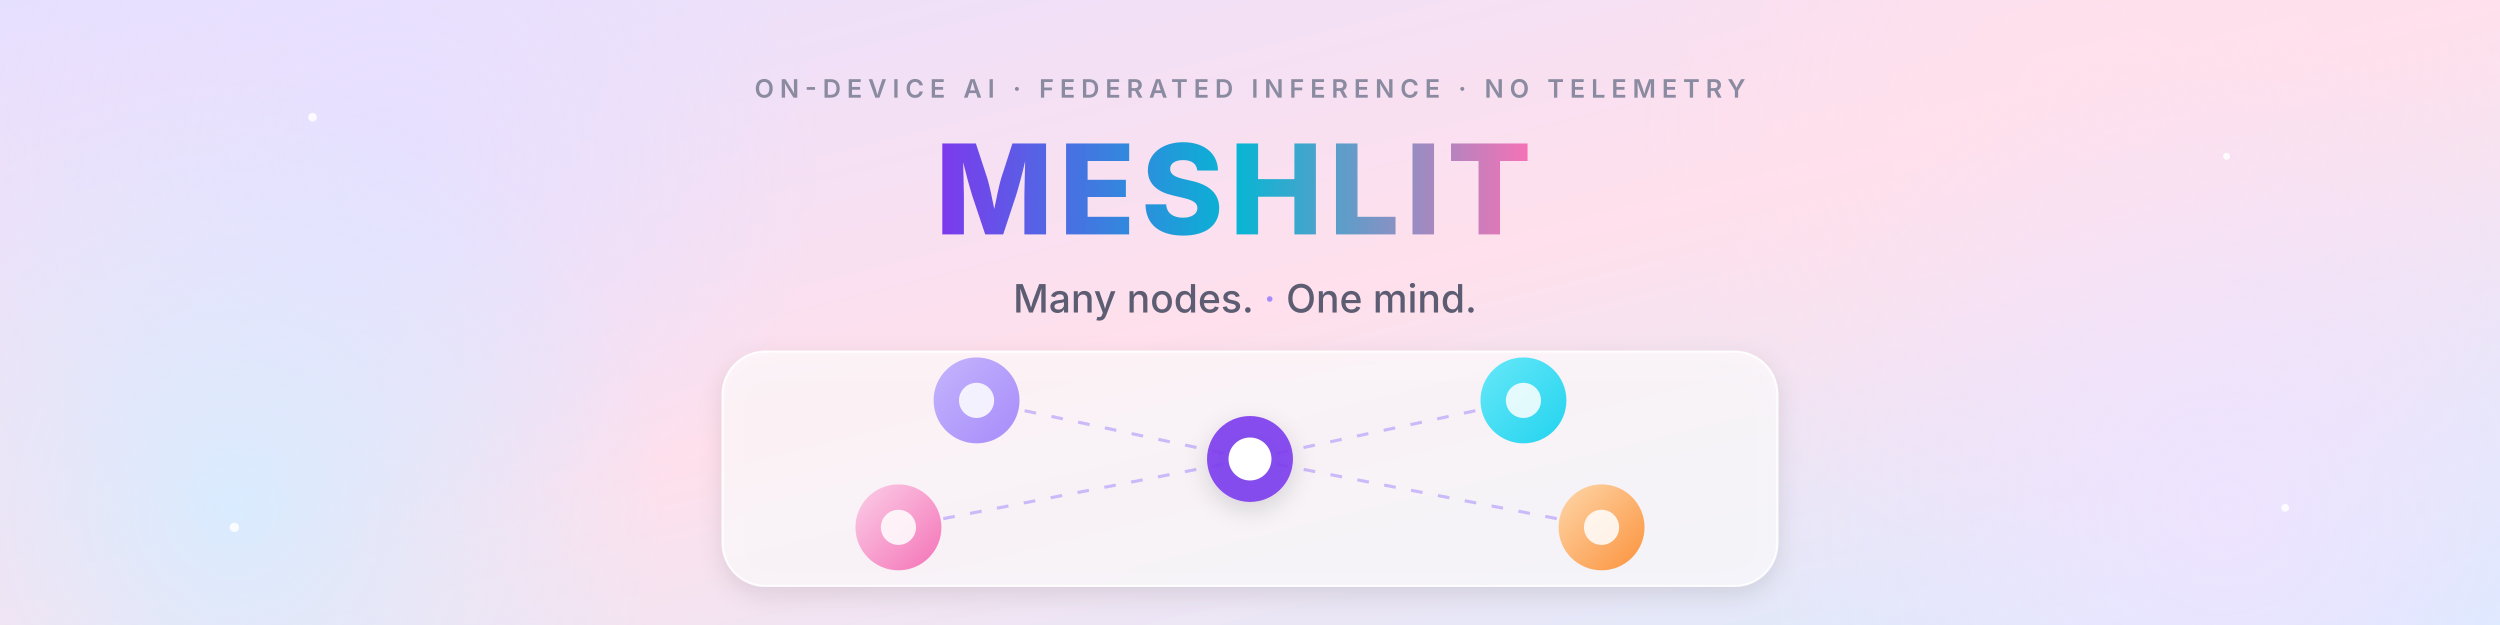
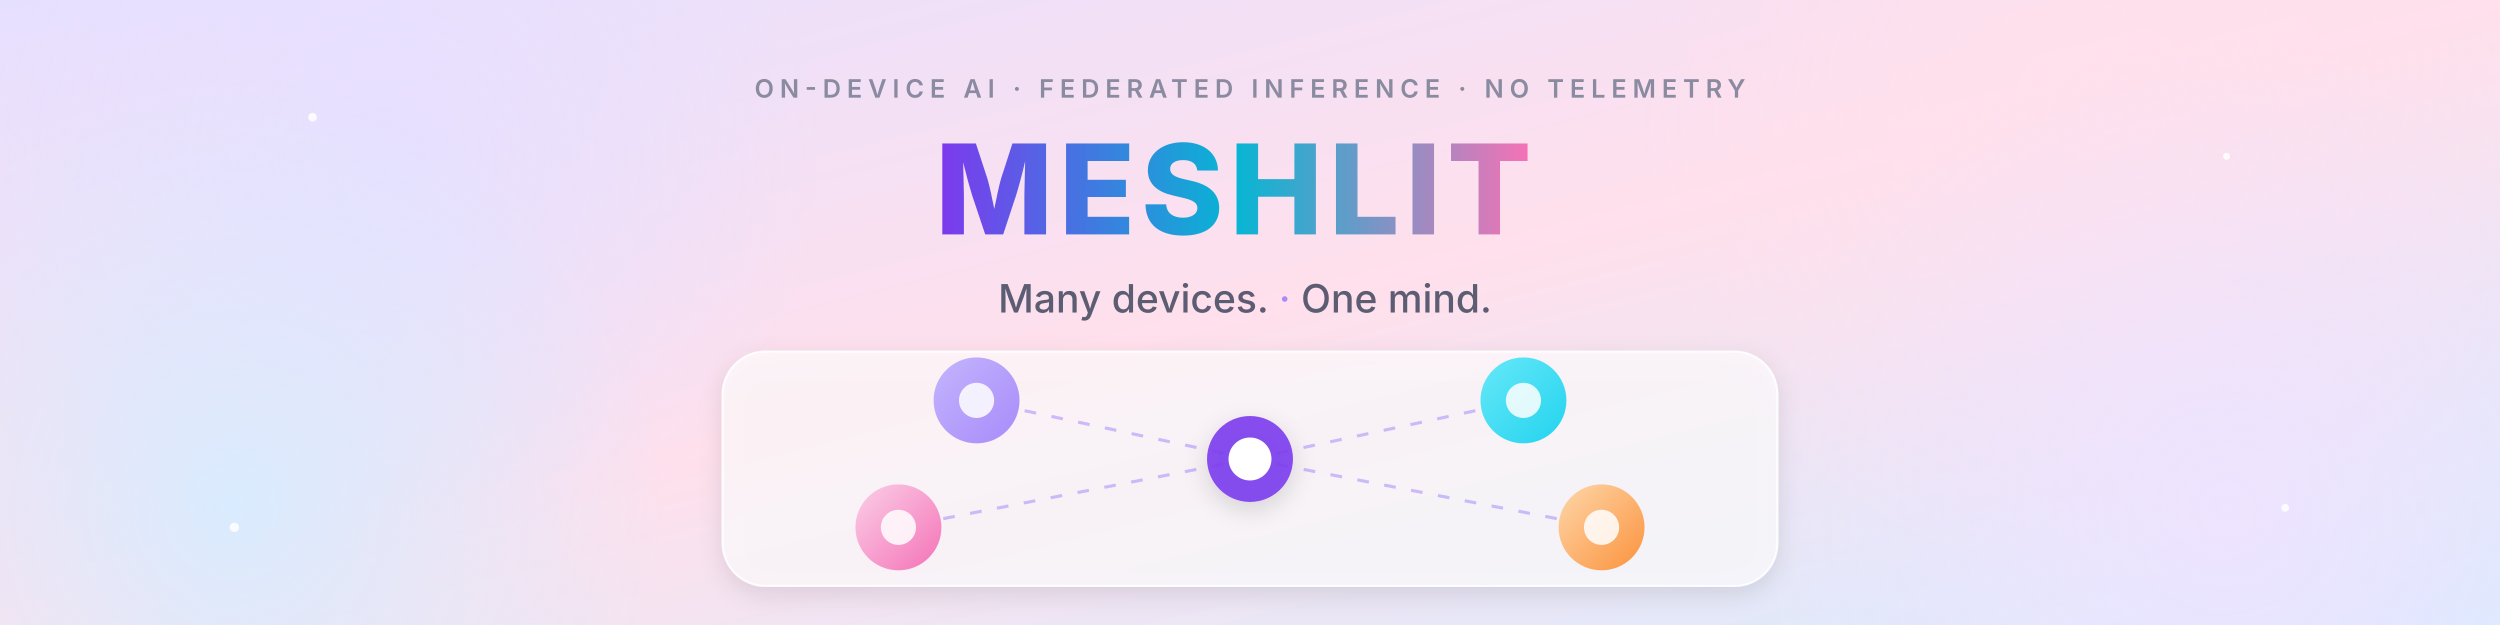
- <svg xmlns="http://www.w3.org/2000/svg" viewBox="0 0 1280 320" role="img" aria-label="Meshlit — Many nodes. One mind. (light mode)">
+ <svg xmlns="http://www.w3.org/2000/svg" viewBox="0 0 1280 320" role="img" aria-label="Meshlit — Many devices. One mind. (light mode)">
  <defs>
    <linearGradient id="bgLight" x1="0" y1="0" x2="1" y2="1">
      <stop offset="0%" stop-color="#E6E0FF" />
      <stop offset="50%" stop-color="#FFE0EC" />
      <stop offset="100%" stop-color="#D7ECFF" />
    </linearGradient>
    <radialGradient id="blobA" cx="50%" cy="50%" r="50%">
      <stop offset="0%" stop-color="#E6E0FF" stop-opacity="0.95" />
      <stop offset="100%" stop-color="#E6E0FF" stop-opacity="0" />
    </radialGradient>
    <radialGradient id="blobB" cx="50%" cy="50%" r="50%">
      <stop offset="0%" stop-color="#FFE0EC" stop-opacity="0.95" />
      <stop offset="100%" stop-color="#FFE0EC" stop-opacity="0" />
    </radialGradient>
    <radialGradient id="blobC" cx="50%" cy="50%" r="50%">
      <stop offset="0%" stop-color="#D7ECFF" stop-opacity="0.95" />
      <stop offset="100%" stop-color="#D7ECFF" stop-opacity="0" />
    </radialGradient>
    <radialGradient id="blobD" cx="50%" cy="50%" r="50%">
      <stop offset="0%" stop-color="#EEE3FF" stop-opacity="0.95" />
      <stop offset="100%" stop-color="#EEE3FF" stop-opacity="0" />
    </radialGradient>
    <linearGradient id="mesh" x1="0%" y1="0%" x2="100%" y2="0%">
      <stop offset="0%" stop-color="#7C3AED">
        <animate attributeName="offset" values="-1;1" dur="6s" repeatCount="indefinite" />
      </stop>
      <stop offset="50%" stop-color="#06B6D4">
        <animate attributeName="offset" values="-0.5;1.5" dur="6s" repeatCount="indefinite" />
      </stop>
      <stop offset="100%" stop-color="#F472B6">
        <animate attributeName="offset" values="0;2" dur="6s" repeatCount="indefinite" />
      </stop>
    </linearGradient>
    <linearGradient id="nodeLavender" x1="0" y1="0" x2="1" y2="1">
      <stop offset="0%" stop-color="#C4B5FD" />
      <stop offset="100%" stop-color="#A78BFA" />
    </linearGradient>
    <linearGradient id="nodeCyan" x1="0" y1="0" x2="1" y2="1">
      <stop offset="0%" stop-color="#67E8F9" />
      <stop offset="100%" stop-color="#22D3EE" />
    </linearGradient>
    <linearGradient id="nodePink" x1="0" y1="0" x2="1" y2="1">
      <stop offset="0%" stop-color="#FBCFE8" />
      <stop offset="100%" stop-color="#F472B6" />
    </linearGradient>
    <linearGradient id="nodePeach" x1="0" y1="0" x2="1" y2="1">
      <stop offset="0%" stop-color="#FED7AA" />
      <stop offset="100%" stop-color="#FB923C" />
    </linearGradient>
    <filter id="softShadow" x="-50%" y="-50%" width="200%" height="200%">
      <feGaussianBlur in="SourceAlpha" stdDeviation="6" />
      <feOffset dx="0" dy="4" result="off" />
      <feComponentTransfer>
        <feFuncA type="linear" slope="0.15" />
      </feComponentTransfer>
      <feMerge>
        <feMergeNode />
        <feMergeNode in="SourceGraphic" />
      </feMerge>
    </filter>
  </defs>
  <rect width="1280" height="320" fill="url(#bgLight)" />
  <g>
    <circle cx="200" cy="80" r="220" fill="url(#blobA)">
      <animateTransform attributeName="transform" type="translate" values="0,0; 40,30; 0,0; -30,20; 0,0" dur="14s" repeatCount="indefinite" />
    </circle>
    <circle cx="1080" cy="60" r="240" fill="url(#blobB)">
      <animateTransform attributeName="transform" type="translate" values="0,0; -40,30; 0,0; 30,-20; 0,0" dur="16s" repeatCount="indefinite" />
    </circle>
    <circle cx="120" cy="260" r="220" fill="url(#blobC)">
      <animateTransform attributeName="transform" type="translate" values="0,0; 30,-30; 0,0; -20,30; 0,0" dur="18s" repeatCount="indefinite" />
    </circle>
    <circle cx="1140" cy="260" r="240" fill="url(#blobD)">
      <animateTransform attributeName="transform" type="translate" values="0,0; -30,-30; 0,0; 20,20; 0,0" dur="20s" repeatCount="indefinite" />
    </circle>
  </g>
  <text x="640" y="120" text-anchor="middle" font-family="'Segoe UI',Inter,Helvetica,Arial,sans-serif" font-size="64" font-weight="800" letter-spacing="3" fill="url(#mesh)">MESHLIT
    <animate attributeName="letter-spacing" values="3;5;3" dur="4s" repeatCount="indefinite" />
  </text>
-   <text x="640" y="160" text-anchor="middle" font-family="'Segoe UI',Inter,Helvetica,Arial,sans-serif" font-size="20" font-weight="500" fill="#5C5C72">Many nodes. <tspan fill="#A78BFA">·</tspan> One mind.
+   <text x="640" y="160" text-anchor="middle" font-family="'Segoe UI',Inter,Helvetica,Arial,sans-serif" font-size="20" font-weight="500" fill="#5C5C72">Many devices. <tspan fill="#A78BFA">·</tspan> One mind.
    <animate attributeName="opacity" values="0.7;1;0.7" dur="3.4s" repeatCount="indefinite" />
  </text>
  <rect x="370" y="180" width="540" height="120" rx="22" ry="22" fill="#FFFFFF" fill-opacity="0.65" stroke="#FFFFFF" stroke-opacity="0.9" stroke-width="1" filter="url(#softShadow)" />
  <g stroke="#A78BFA" stroke-opacity="0.55" stroke-width="1.6" fill="none">
    <path d="M640,235 L500,205" stroke-dasharray="6 8">
      <animate attributeName="stroke-dashoffset" from="0" to="-28" dur="1.6s" repeatCount="indefinite" />
    </path>
    <path d="M640,235 L780,205" stroke-dasharray="6 8">
      <animate attributeName="stroke-dashoffset" from="0" to="-28" dur="1.8s" repeatCount="indefinite" />
    </path>
    <path d="M640,235 L460,270" stroke-dasharray="6 8">
      <animate attributeName="stroke-dashoffset" from="0" to="-28" dur="1.5s" repeatCount="indefinite" />
    </path>
    <path d="M640,235 L820,270" stroke-dasharray="6 8">
      <animate attributeName="stroke-dashoffset" from="0" to="-28" dur="2s" repeatCount="indefinite" />
    </path>
  </g>
  <g filter="url(#softShadow)">
    <circle cx="640" cy="235" r="22" fill="#7C3AED" opacity="0.9">
      <animate attributeName="r" values="22;28;22" dur="3.4s" repeatCount="indefinite" />
    </circle>
  </g>
  <circle cx="640" cy="235" r="11" fill="#FFFFFF" />
  <g>
    <g>
      <circle cx="500" cy="205" r="22" fill="url(#nodeLavender)">
        <animate attributeName="r" values="22;28;22" dur="2.4s" repeatCount="indefinite" />
      </circle>
      <circle cx="500" cy="205" r="9" fill="#FFFFFF" opacity="0.85" />
    </g>
    <g>
      <circle cx="780" cy="205" r="22" fill="url(#nodeCyan)">
        <animate attributeName="r" values="22;28;22" dur="2.8s" repeatCount="indefinite" />
      </circle>
      <circle cx="780" cy="205" r="9" fill="#FFFFFF" opacity="0.85" />
    </g>
    <g>
      <circle cx="460" cy="270" r="22" fill="url(#nodePink)">
        <animate attributeName="r" values="22;28;22" dur="3.2s" repeatCount="indefinite" />
      </circle>
      <circle cx="460" cy="270" r="9" fill="#FFFFFF" opacity="0.85" />
    </g>
    <g>
      <circle cx="820" cy="270" r="22" fill="url(#nodePeach)">
        <animate attributeName="r" values="22;28;22" dur="2.6s" repeatCount="indefinite" />
      </circle>
      <circle cx="820" cy="270" r="9" fill="#FFFFFF" opacity="0.85" />
    </g>
  </g>
  <g fill="#FFFFFF" opacity="0.85">
    <circle cx="160" cy="60" r="2.2">
      <animate attributeName="opacity" values="0.2;1;0.2" dur="3.2s" repeatCount="indefinite" />
    </circle>
    <circle cx="1140" cy="80" r="1.8">
      <animate attributeName="opacity" values="1;0.2;1" dur="2.6s" repeatCount="indefinite" />
    </circle>
    <circle cx="120" cy="270" r="2.4">
      <animate attributeName="opacity" values="0.3;1;0.3" dur="4s" repeatCount="indefinite" />
    </circle>
    <circle cx="1170" cy="260" r="2">
      <animate attributeName="opacity" values="1;0.2;1" dur="3.6s" repeatCount="indefinite" />
    </circle>
  </g>
  <text x="640" y="50" text-anchor="middle" font-family="'Segoe UI',Inter,Helvetica,Arial,sans-serif" font-size="13" font-weight="600" fill="#8A8AA0" letter-spacing="3">
    ON-DEVICE AI · FEDERATED INFERENCE · NO TELEMETRY
  </text>
</svg>
